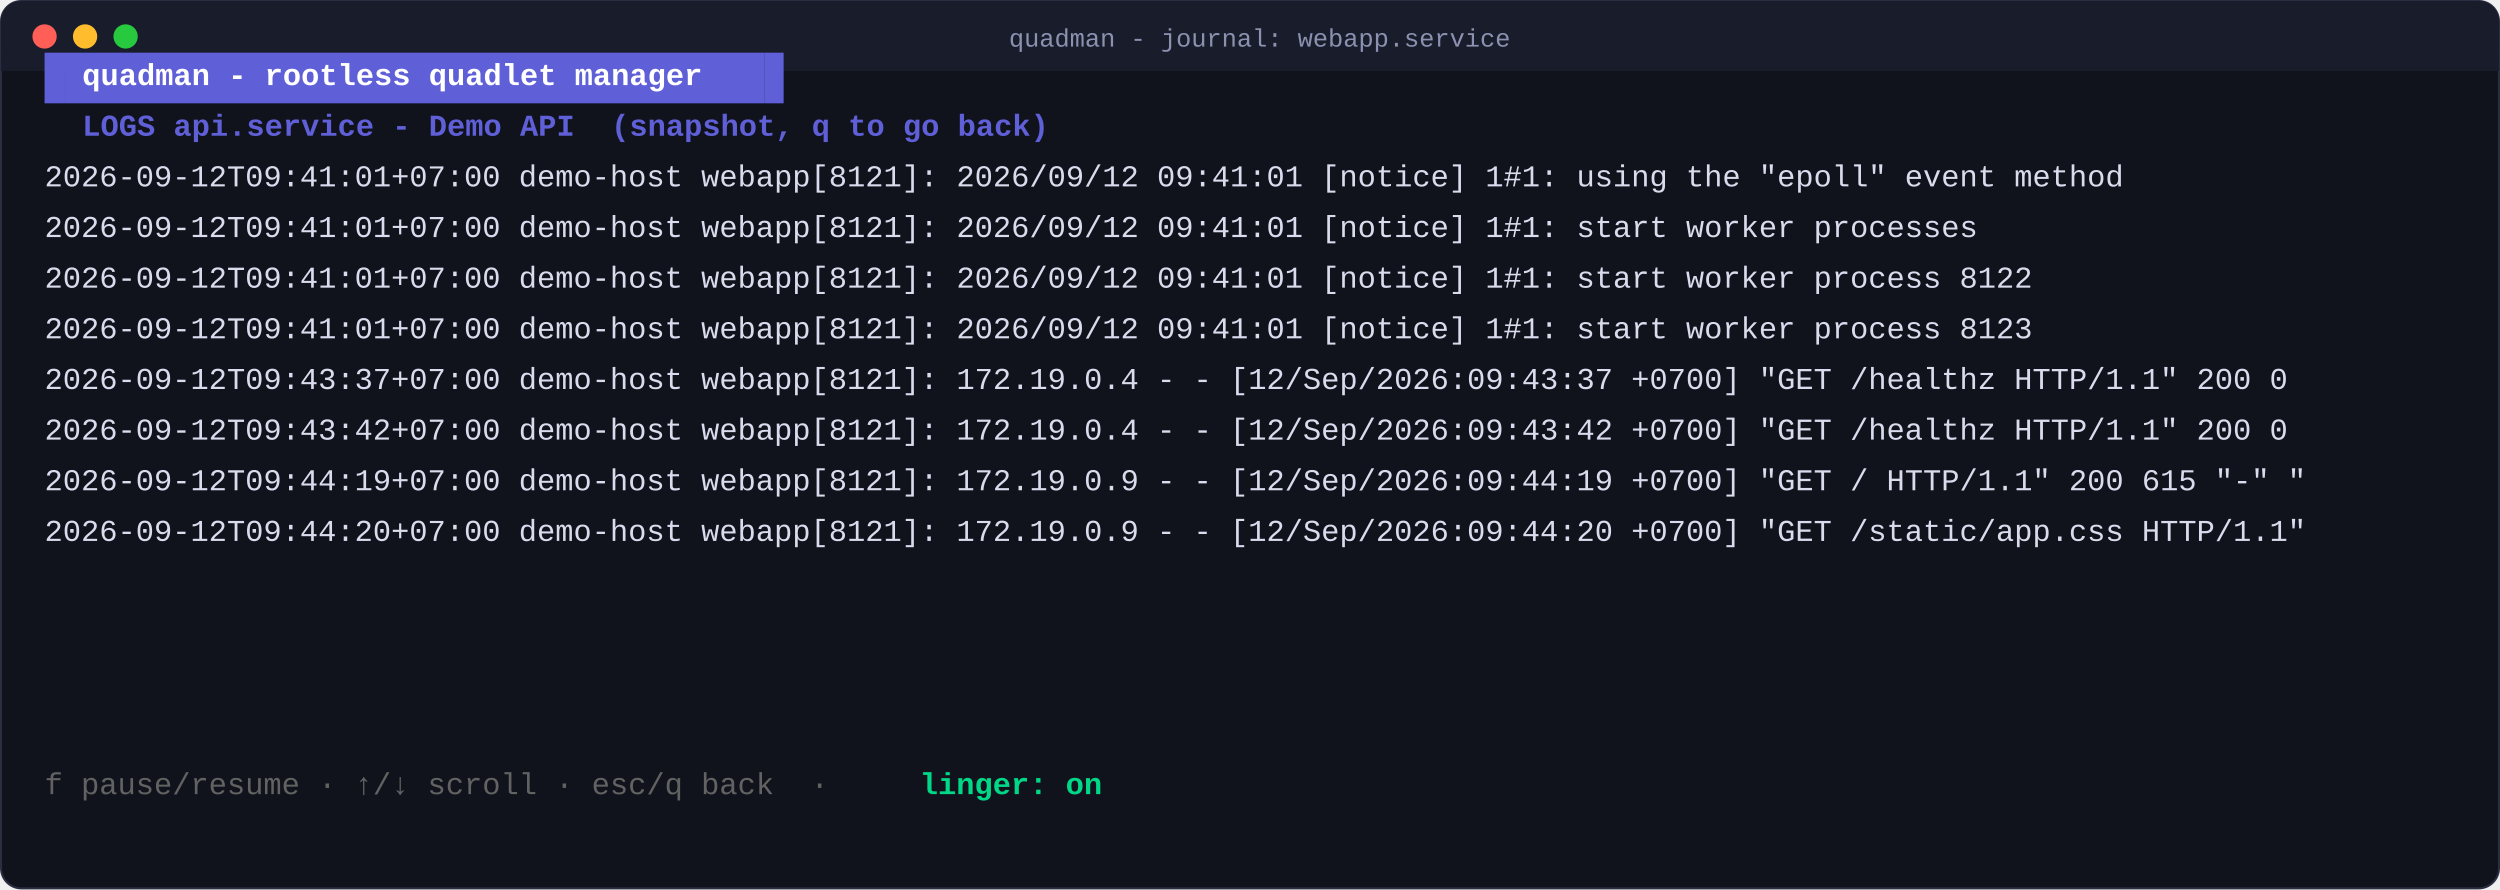
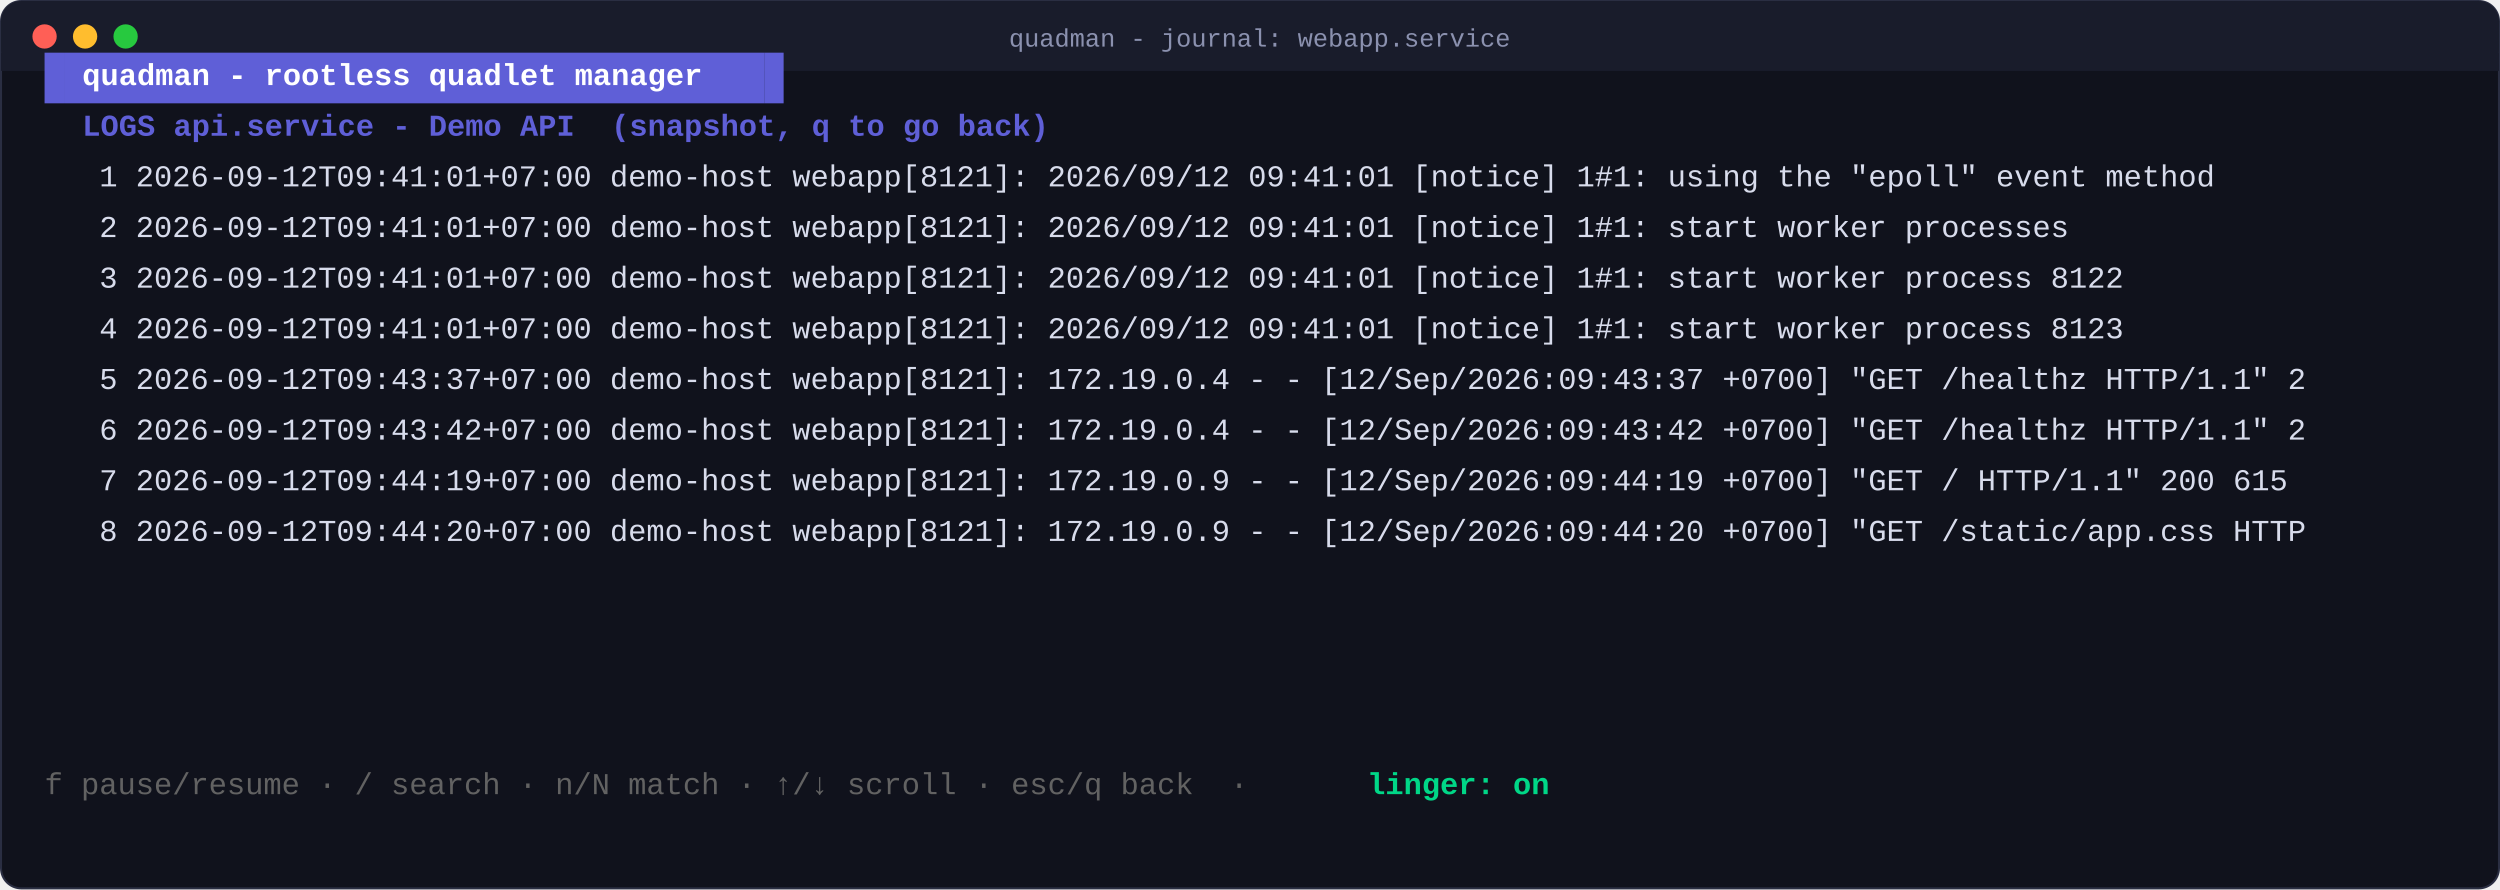
<svg xmlns="http://www.w3.org/2000/svg" width="1234" height="439" viewBox="0 0 1234 439" font-family="ui-monospace, SFMono-Regular, Menlo, Consolas, 'Liberation Mono', monospace" xml:space="preserve">
  <rect x="0.5" y="0.5" width="1233" height="438" rx="10" fill="#10121c" stroke="#2a2e42" />
  <rect x="0.5" y="0.5" width="1233" height="34" rx="10" fill="#191c2b" />
  <rect x="0.5" y="26" width="1233" height="9" fill="#191c2b" />
  <circle cx="22" cy="18" r="6" fill="#ff5f56" />
  <circle cx="42" cy="18" r="6" fill="#ffbd2e" />
  <circle cx="62" cy="18" r="6" fill="#27c93f" />
  <text x="498" y="23" font-size="12.5" fill="#8b91af">quadman - journal: webapp.service</text>
  <rect x="22.0" y="26.0" width="9.6" height="25.0" fill="#5f5fd7" />
  <text x="22.0" y="42.0" font-size="15" fill="#d8dcec" textLength="9.6" lengthAdjust="spacingAndGlyphs"> </text>
  <rect x="31.6" y="26.0" width="345.6" height="25.0" fill="#5f5fd7" />
  <text x="31.6" y="42.0" font-size="15" fill="#ffffff" font-weight="bold" textLength="345.6" lengthAdjust="spacingAndGlyphs"> quadman - rootless quadlet manager </text>
  <rect x="377.2" y="26.0" width="9.6" height="25.0" fill="#5f5fd7" />
  <text x="377.2" y="42.0" font-size="15" fill="#d8dcec" textLength="9.6" lengthAdjust="spacingAndGlyphs"> </text>
  <text x="22.0" y="67.0" font-size="15" fill="#d8dcec" textLength="9.6" lengthAdjust="spacingAndGlyphs"> </text>
  <text x="31.6" y="67.0" font-size="15" fill="#5f5fd7" font-weight="bold" textLength="518.4" lengthAdjust="spacingAndGlyphs"> LOGS api.service - Demo API  (snapshot, q to go back)</text>
  <text x="550.0" y="67.0" font-size="15" fill="#d8dcec" textLength="9.6" lengthAdjust="spacingAndGlyphs"> </text>
-   <text x="22.0" y="92.0" font-size="15" fill="#d8dcec" textLength="1190.4" lengthAdjust="spacingAndGlyphs">2026-09-12T09:41:01+07:00 demo-host webapp[8121]: 2026/09/12 09:41:01 [notice] 1#1: using the "epoll" event method          </text>
-   <text x="22.0" y="117.0" font-size="15" fill="#d8dcec" textLength="1190.4" lengthAdjust="spacingAndGlyphs">2026-09-12T09:41:01+07:00 demo-host webapp[8121]: 2026/09/12 09:41:01 [notice] 1#1: start worker processes                  </text>
-   <text x="22.0" y="142.0" font-size="15" fill="#d8dcec" textLength="1190.4" lengthAdjust="spacingAndGlyphs">2026-09-12T09:41:01+07:00 demo-host webapp[8121]: 2026/09/12 09:41:01 [notice] 1#1: start worker process 8122               </text>
-   <text x="22.0" y="167.0" font-size="15" fill="#d8dcec" textLength="1190.4" lengthAdjust="spacingAndGlyphs">2026-09-12T09:41:01+07:00 demo-host webapp[8121]: 2026/09/12 09:41:01 [notice] 1#1: start worker process 8123               </text>
-   <text x="22.0" y="192.0" font-size="15" fill="#d8dcec" textLength="1190.4" lengthAdjust="spacingAndGlyphs">2026-09-12T09:43:37+07:00 demo-host webapp[8121]: 172.19.0.4 - - [12/Sep/2026:09:43:37 +0700] "GET /healthz HTTP/1.1" 200 0 </text>
-   <text x="22.0" y="217.0" font-size="15" fill="#d8dcec" textLength="1190.4" lengthAdjust="spacingAndGlyphs">2026-09-12T09:43:42+07:00 demo-host webapp[8121]: 172.19.0.4 - - [12/Sep/2026:09:43:42 +0700] "GET /healthz HTTP/1.1" 200 0 </text>
-   <text x="22.0" y="242.0" font-size="15" fill="#d8dcec" textLength="1190.4" lengthAdjust="spacingAndGlyphs">2026-09-12T09:44:19+07:00 demo-host webapp[8121]: 172.19.0.9 - - [12/Sep/2026:09:44:19 +0700] "GET / HTTP/1.1" 200 615 "-" "</text>
-   <text x="22.0" y="267.0" font-size="15" fill="#d8dcec" textLength="1190.4" lengthAdjust="spacingAndGlyphs">2026-09-12T09:44:20+07:00 demo-host webapp[8121]: 172.19.0.9 - - [12/Sep/2026:09:44:20 +0700] "GET /static/app.css HTTP/1.1"</text>
+   <text x="22.0" y="92.0" font-size="15" fill="#d8dcec" textLength="1190.4" lengthAdjust="spacingAndGlyphs">   1 2026-09-12T09:41:01+07:00 demo-host webapp[8121]: 2026/09/12 09:41:01 [notice] 1#1: using the "epoll" event method     </text>
+   <text x="22.0" y="117.0" font-size="15" fill="#d8dcec" textLength="1190.4" lengthAdjust="spacingAndGlyphs">   2 2026-09-12T09:41:01+07:00 demo-host webapp[8121]: 2026/09/12 09:41:01 [notice] 1#1: start worker processes             </text>
+   <text x="22.0" y="142.0" font-size="15" fill="#d8dcec" textLength="1190.4" lengthAdjust="spacingAndGlyphs">   3 2026-09-12T09:41:01+07:00 demo-host webapp[8121]: 2026/09/12 09:41:01 [notice] 1#1: start worker process 8122          </text>
+   <text x="22.0" y="167.0" font-size="15" fill="#d8dcec" textLength="1190.4" lengthAdjust="spacingAndGlyphs">   4 2026-09-12T09:41:01+07:00 demo-host webapp[8121]: 2026/09/12 09:41:01 [notice] 1#1: start worker process 8123          </text>
+   <text x="22.0" y="192.0" font-size="15" fill="#d8dcec" textLength="1190.4" lengthAdjust="spacingAndGlyphs">   5 2026-09-12T09:43:37+07:00 demo-host webapp[8121]: 172.19.0.4 - - [12/Sep/2026:09:43:37 +0700] "GET /healthz HTTP/1.1" 2</text>
+   <text x="22.0" y="217.0" font-size="15" fill="#d8dcec" textLength="1190.4" lengthAdjust="spacingAndGlyphs">   6 2026-09-12T09:43:42+07:00 demo-host webapp[8121]: 172.19.0.4 - - [12/Sep/2026:09:43:42 +0700] "GET /healthz HTTP/1.1" 2</text>
+   <text x="22.0" y="242.0" font-size="15" fill="#d8dcec" textLength="1190.4" lengthAdjust="spacingAndGlyphs">   7 2026-09-12T09:44:19+07:00 demo-host webapp[8121]: 172.19.0.9 - - [12/Sep/2026:09:44:19 +0700] "GET / HTTP/1.1" 200 615 </text>
+   <text x="22.0" y="267.0" font-size="15" fill="#d8dcec" textLength="1190.4" lengthAdjust="spacingAndGlyphs">   8 2026-09-12T09:44:20+07:00 demo-host webapp[8121]: 172.19.0.9 - - [12/Sep/2026:09:44:20 +0700] "GET /static/app.css HTTP</text>
  <text x="22.0" y="292.0" font-size="15" fill="#d8dcec" textLength="1190.4" lengthAdjust="spacingAndGlyphs">                                                                                                                            </text>
  <text x="22.0" y="317.0" font-size="15" fill="#d8dcec" textLength="1190.4" lengthAdjust="spacingAndGlyphs">                                                                                                                            </text>
  <text x="22.0" y="342.0" font-size="15" fill="#d8dcec" textLength="1190.4" lengthAdjust="spacingAndGlyphs">                                                                                                                            </text>
  <text x="22.0" y="367.0" font-size="15" fill="#d8dcec" textLength="1190.4" lengthAdjust="spacingAndGlyphs">                                                                                                                            </text>
-   <text x="22.0" y="392.0" font-size="15" fill="#626262" textLength="432.0" lengthAdjust="spacingAndGlyphs">f pause/resume · ↑/↓ scroll · esc/q back  ·  </text>
-   <text x="454.0" y="392.0" font-size="15" fill="#00d787" font-weight="bold" textLength="96.0" lengthAdjust="spacingAndGlyphs">linger: on</text>
+   <text x="22.0" y="392.0" font-size="15" fill="#626262" textLength="652.8" lengthAdjust="spacingAndGlyphs">f pause/resume · / search · n/N match · ↑/↓ scroll · esc/q back  ·  </text>
+   <text x="674.8" y="392.0" font-size="15" fill="#00d787" font-weight="bold" textLength="96.0" lengthAdjust="spacingAndGlyphs">linger: on</text>
</svg>
